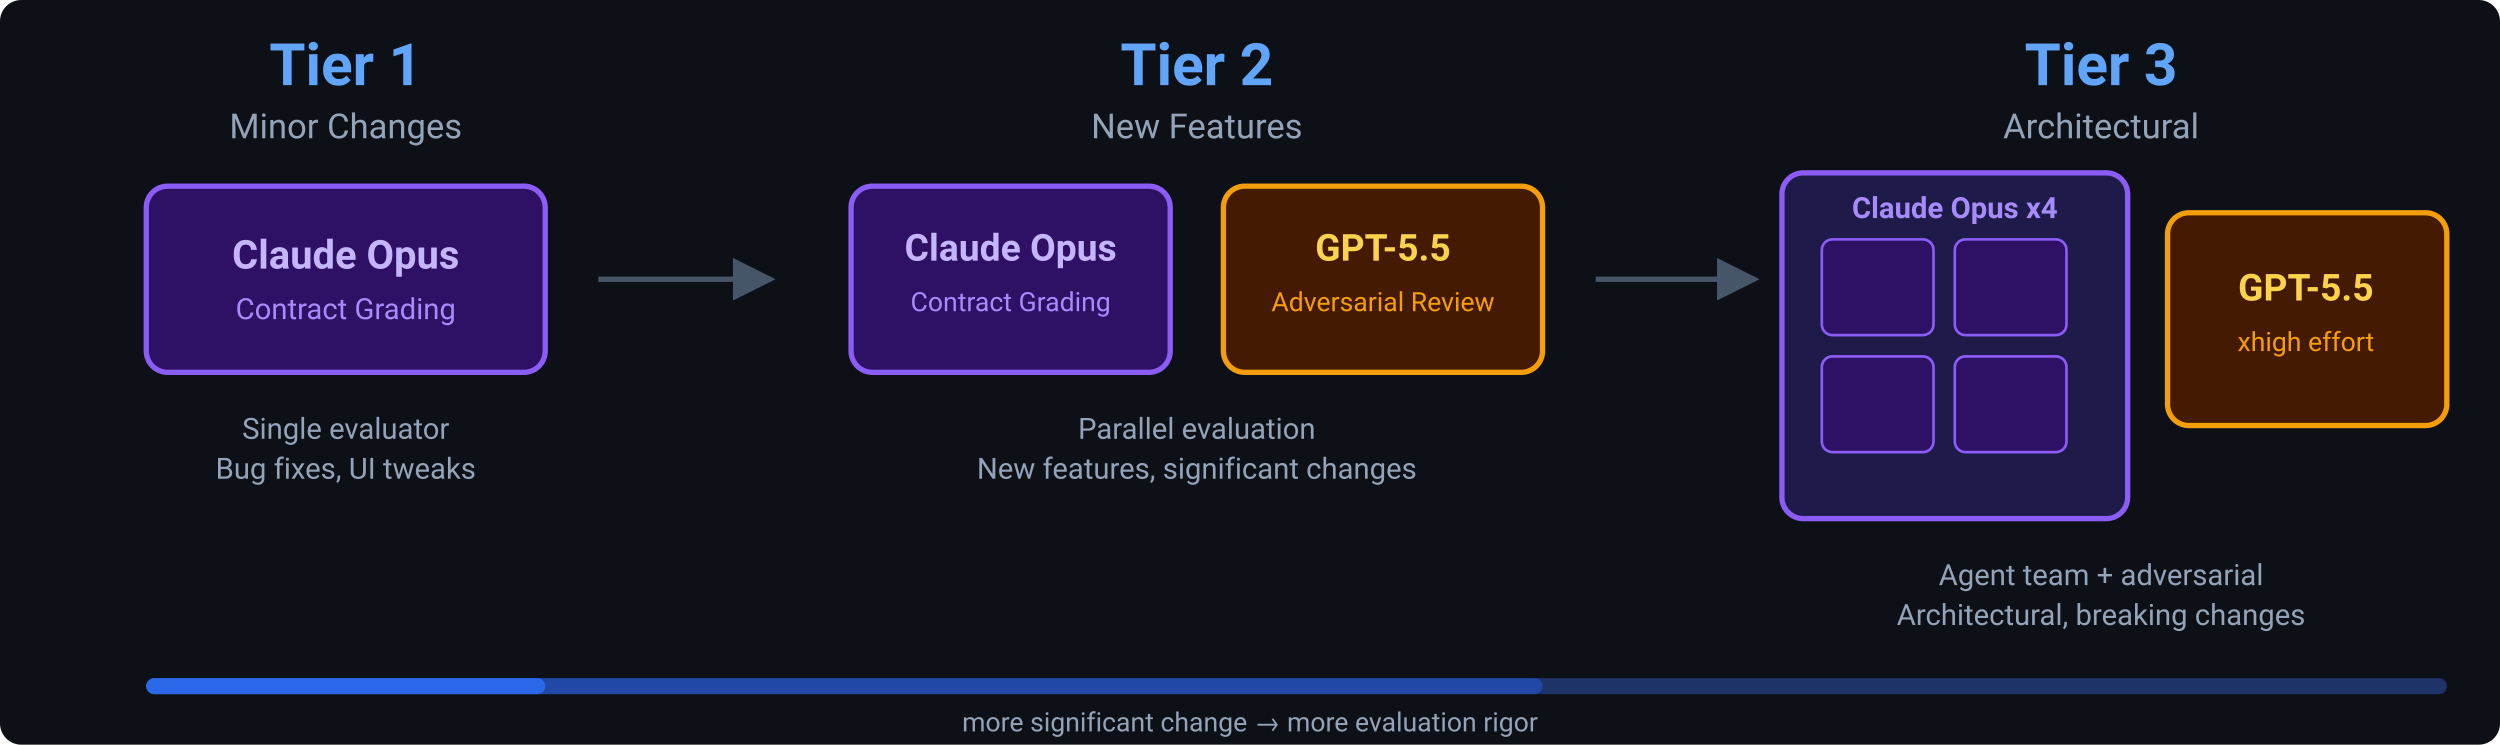
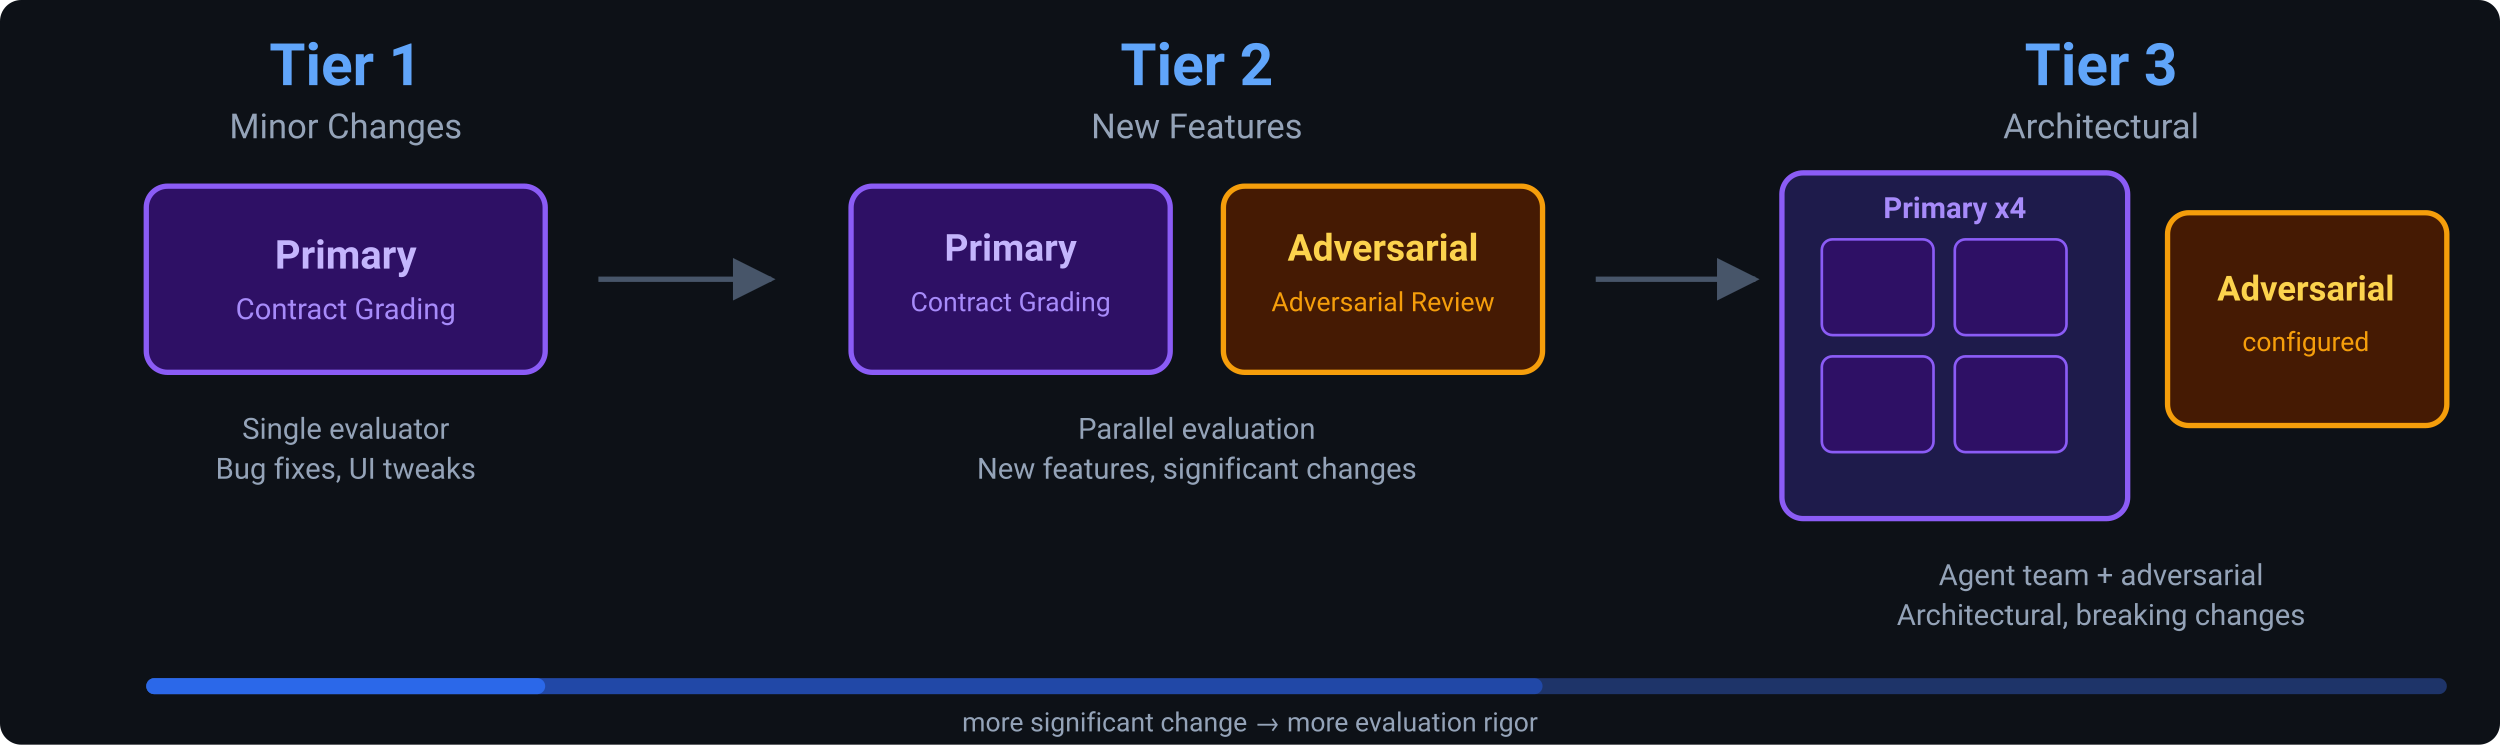
<svg xmlns="http://www.w3.org/2000/svg" viewBox="0 0 940 280">
  <defs>
    <marker id="arrowGray" viewBox="0 0 10 10" refX="9" refY="5" markerWidth="8" markerHeight="8" orient="auto-start-reverse">
      <path d="M 0 0 L 10 5 L 0 10 z" fill="#475569" />
    </marker>
  </defs>
  <rect width="940" height="280" fill="#0d1117" rx="8" />
  <text x="130" y="32" text-anchor="middle" font-family="'Segoe UI', Roboto, 'Helvetica Neue', sans-serif" font-size="22" font-weight="700" fill="#60a5fa">Tier 1</text>
  <text x="130" y="52" text-anchor="middle" font-family="'Segoe UI', Roboto, 'Helvetica Neue', sans-serif" font-size="13" fill="#94a3b8">Minor Changes</text>
  <rect x="55" y="70" width="150" height="70" rx="8" fill="#2e1065" stroke="#8b5cf6" stroke-width="2" />
-   <text x="130" y="101" text-anchor="middle" font-family="'Segoe UI', Roboto, 'Helvetica Neue', sans-serif" font-size="15" font-weight="600" fill="#c4b5fd">Claude Opus</text>
+   <text x="130" y="101" text-anchor="middle" font-family="'Segoe UI', Roboto, 'Helvetica Neue', sans-serif" font-size="15" font-weight="600" fill="#c4b5fd">Primary</text>
  <text x="130" y="120" text-anchor="middle" font-family="'Segoe UI', Roboto, 'Helvetica Neue', sans-serif" font-size="11" fill="#a78bfa">Contract Grading</text>
  <text x="130" y="165" text-anchor="middle" font-family="'Segoe UI', Roboto, 'Helvetica Neue', sans-serif" font-size="11" fill="#94a3b8">Single evaluator</text>
  <text x="130" y="180" text-anchor="middle" font-family="'Segoe UI', Roboto, 'Helvetica Neue', sans-serif" font-size="11" fill="#94a3b8">Bug fixes, UI tweaks</text>
  <line x1="225" y1="105" x2="290" y2="105" stroke="#475569" stroke-width="2" marker-end="url(#arrowGray)" />
  <text x="450" y="32" text-anchor="middle" font-family="'Segoe UI', Roboto, 'Helvetica Neue', sans-serif" font-size="22" font-weight="700" fill="#60a5fa">Tier 2</text>
  <text x="450" y="52" text-anchor="middle" font-family="'Segoe UI', Roboto, 'Helvetica Neue', sans-serif" font-size="13" fill="#94a3b8">New Features</text>
  <rect x="320" y="70" width="120" height="70" rx="8" fill="#2e1065" stroke="#8b5cf6" stroke-width="2" />
-   <text x="380" y="98" text-anchor="middle" font-family="'Segoe UI', Roboto, 'Helvetica Neue', sans-serif" font-size="14" font-weight="600" fill="#c4b5fd">Claude Opus</text>
+   <text x="380" y="98" text-anchor="middle" font-family="'Segoe UI', Roboto, 'Helvetica Neue', sans-serif" font-size="14" font-weight="600" fill="#c4b5fd">Primary</text>
  <text x="380" y="117" text-anchor="middle" font-family="'Segoe UI', Roboto, 'Helvetica Neue', sans-serif" font-size="10" fill="#a78bfa">Contract Grading</text>
  <rect x="460" y="70" width="120" height="70" rx="8" fill="#451a03" stroke="#f59e0b" stroke-width="2" />
-   <text x="520" y="98" text-anchor="middle" font-family="'Segoe UI', Roboto, 'Helvetica Neue', sans-serif" font-size="14" font-weight="600" fill="#fcd34d">GPT-5.5</text>
+   <text x="520" y="98" text-anchor="middle" font-family="'Segoe UI', Roboto, 'Helvetica Neue', sans-serif" font-size="14" font-weight="600" fill="#fcd34d">Adversarial</text>
  <text x="520" y="117" text-anchor="middle" font-family="'Segoe UI', Roboto, 'Helvetica Neue', sans-serif" font-size="10" fill="#f59e0b">Adversarial Review</text>
  <text x="450" y="165" text-anchor="middle" font-family="'Segoe UI', Roboto, 'Helvetica Neue', sans-serif" font-size="11" fill="#94a3b8">Parallel evaluation</text>
  <text x="450" y="180" text-anchor="middle" font-family="'Segoe UI', Roboto, 'Helvetica Neue', sans-serif" font-size="11" fill="#94a3b8">New features, significant changes</text>
  <line x1="600" y1="105" x2="660" y2="105" stroke="#475569" stroke-width="2" marker-end="url(#arrowGray)" />
  <text x="790" y="32" text-anchor="middle" font-family="'Segoe UI', Roboto, 'Helvetica Neue', sans-serif" font-size="22" font-weight="700" fill="#60a5fa">Tier 3</text>
  <text x="790" y="52" text-anchor="middle" font-family="'Segoe UI', Roboto, 'Helvetica Neue', sans-serif" font-size="13" fill="#94a3b8">Architectural</text>
  <rect x="670" y="65" width="130" height="130" rx="8" fill="#1e1b4b" stroke="#8b5cf6" stroke-width="2" />
-   <text x="735" y="82" text-anchor="middle" font-family="'Segoe UI', Roboto, 'Helvetica Neue', sans-serif" font-size="11" font-weight="600" fill="#a78bfa">Claude Opus x4</text>
+   <text x="735" y="82" text-anchor="middle" font-family="'Segoe UI', Roboto, 'Helvetica Neue', sans-serif" font-size="11" font-weight="600" fill="#a78bfa">Primary x4</text>
  <rect x="685" y="90" width="42" height="36" rx="4" fill="#2e1065" stroke="#8b5cf6" stroke-width="1" />
  <rect x="735" y="90" width="42" height="36" rx="4" fill="#2e1065" stroke="#8b5cf6" stroke-width="1" />
  <rect x="685" y="134" width="42" height="36" rx="4" fill="#2e1065" stroke="#8b5cf6" stroke-width="1" />
  <rect x="735" y="134" width="42" height="36" rx="4" fill="#2e1065" stroke="#8b5cf6" stroke-width="1" />
  <rect x="815" y="80" width="105" height="80" rx="8" fill="#451a03" stroke="#f59e0b" stroke-width="2" />
-   <text x="867" y="113" text-anchor="middle" font-family="'Segoe UI', Roboto, 'Helvetica Neue', sans-serif" font-size="14" font-weight="600" fill="#fcd34d">GPT-5.5</text>
-   <text x="867" y="132" text-anchor="middle" font-family="'Segoe UI', Roboto, 'Helvetica Neue', sans-serif" font-size="10" fill="#f59e0b">xhigh effort</text>
+   <text x="867" y="113" text-anchor="middle" font-family="'Segoe UI', Roboto, 'Helvetica Neue', sans-serif" font-size="13" font-weight="600" fill="#fcd34d">Adversarial</text>
+   <text x="867" y="132" text-anchor="middle" font-family="'Segoe UI', Roboto, 'Helvetica Neue', sans-serif" font-size="10" fill="#f59e0b">configured</text>
  <text x="790" y="220" text-anchor="middle" font-family="'Segoe UI', Roboto, 'Helvetica Neue', sans-serif" font-size="11" fill="#94a3b8">Agent team + adversarial</text>
  <text x="790" y="235" text-anchor="middle" font-family="'Segoe UI', Roboto, 'Helvetica Neue', sans-serif" font-size="11" fill="#94a3b8">Architectural, breaking changes</text>
  <rect x="55" y="255" width="865" height="6" rx="3" fill="#1e293b" />
  <rect x="55" y="255" width="150" height="6" rx="3" fill="#3b82f6" />
  <rect x="55" y="255" width="525" height="6" rx="3" fill="#2563eb" opacity="0.5" />
  <rect x="55" y="255" width="865" height="6" rx="3" fill="#1d4ed8" opacity="0.3" />
  <text x="470" y="275" text-anchor="middle" font-family="'Segoe UI', Roboto, 'Helvetica Neue', sans-serif" font-size="10" fill="#94a3b8">more significant change → more evaluation rigor</text>
</svg>
